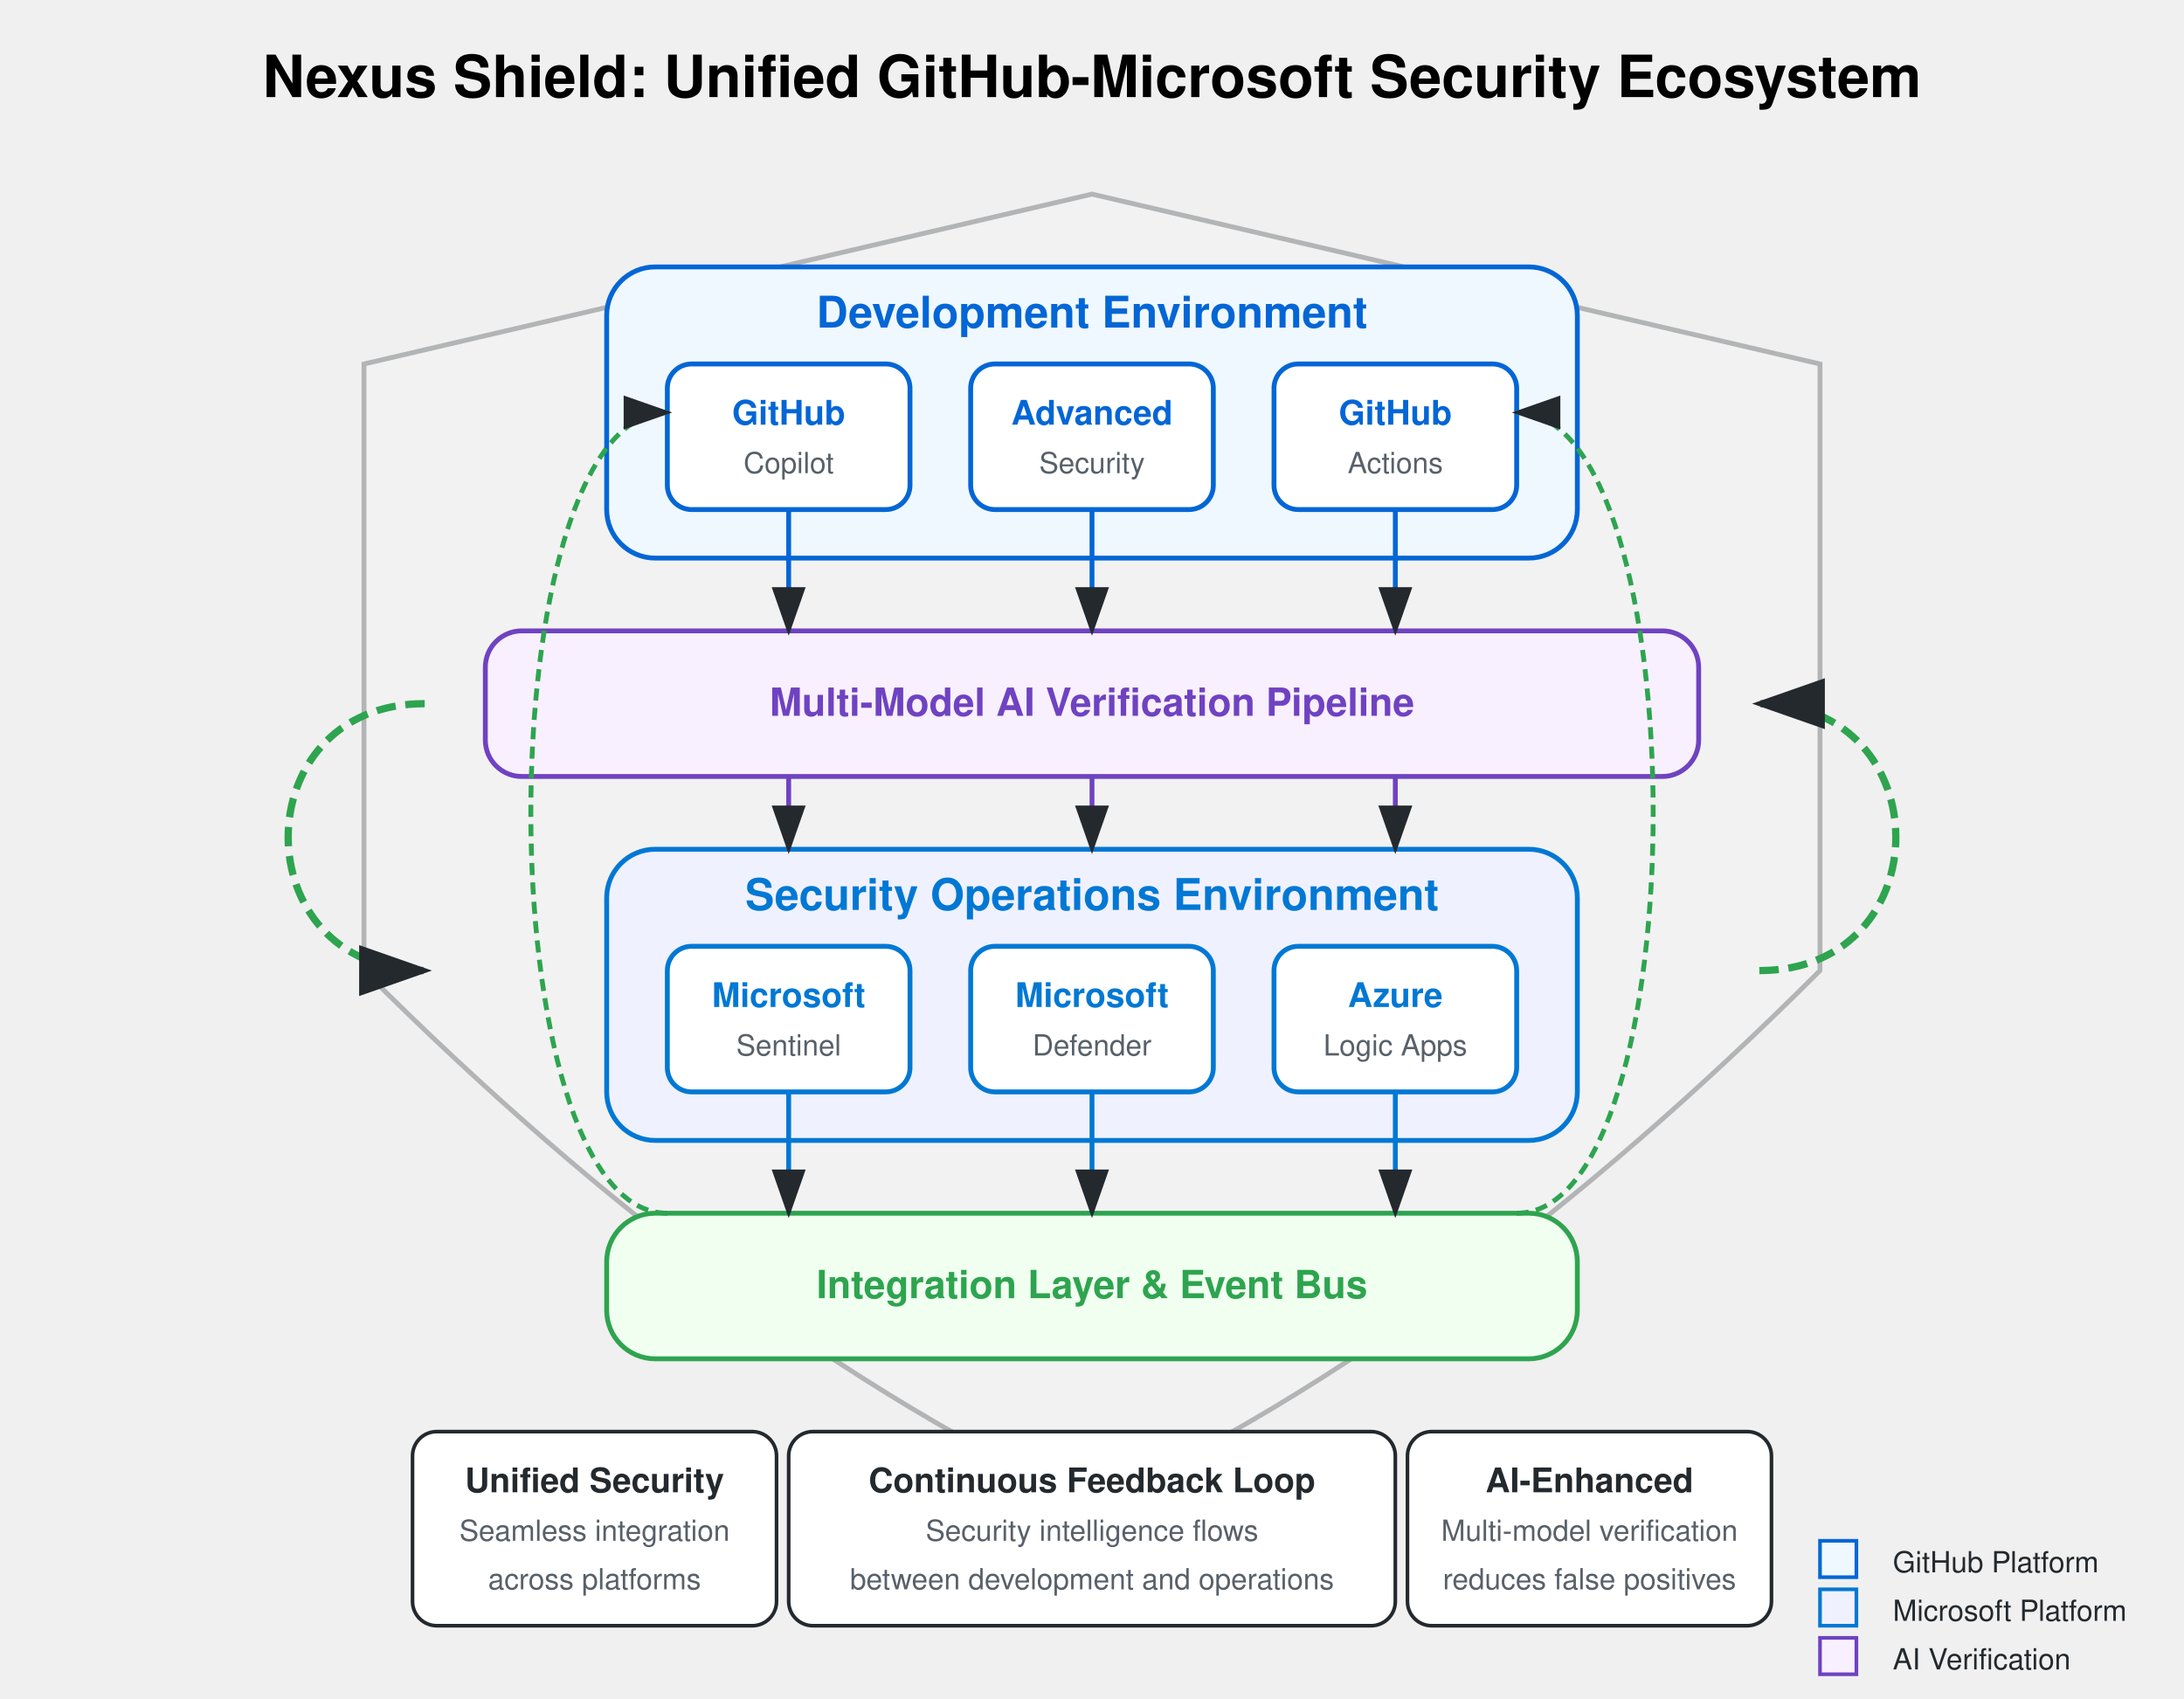
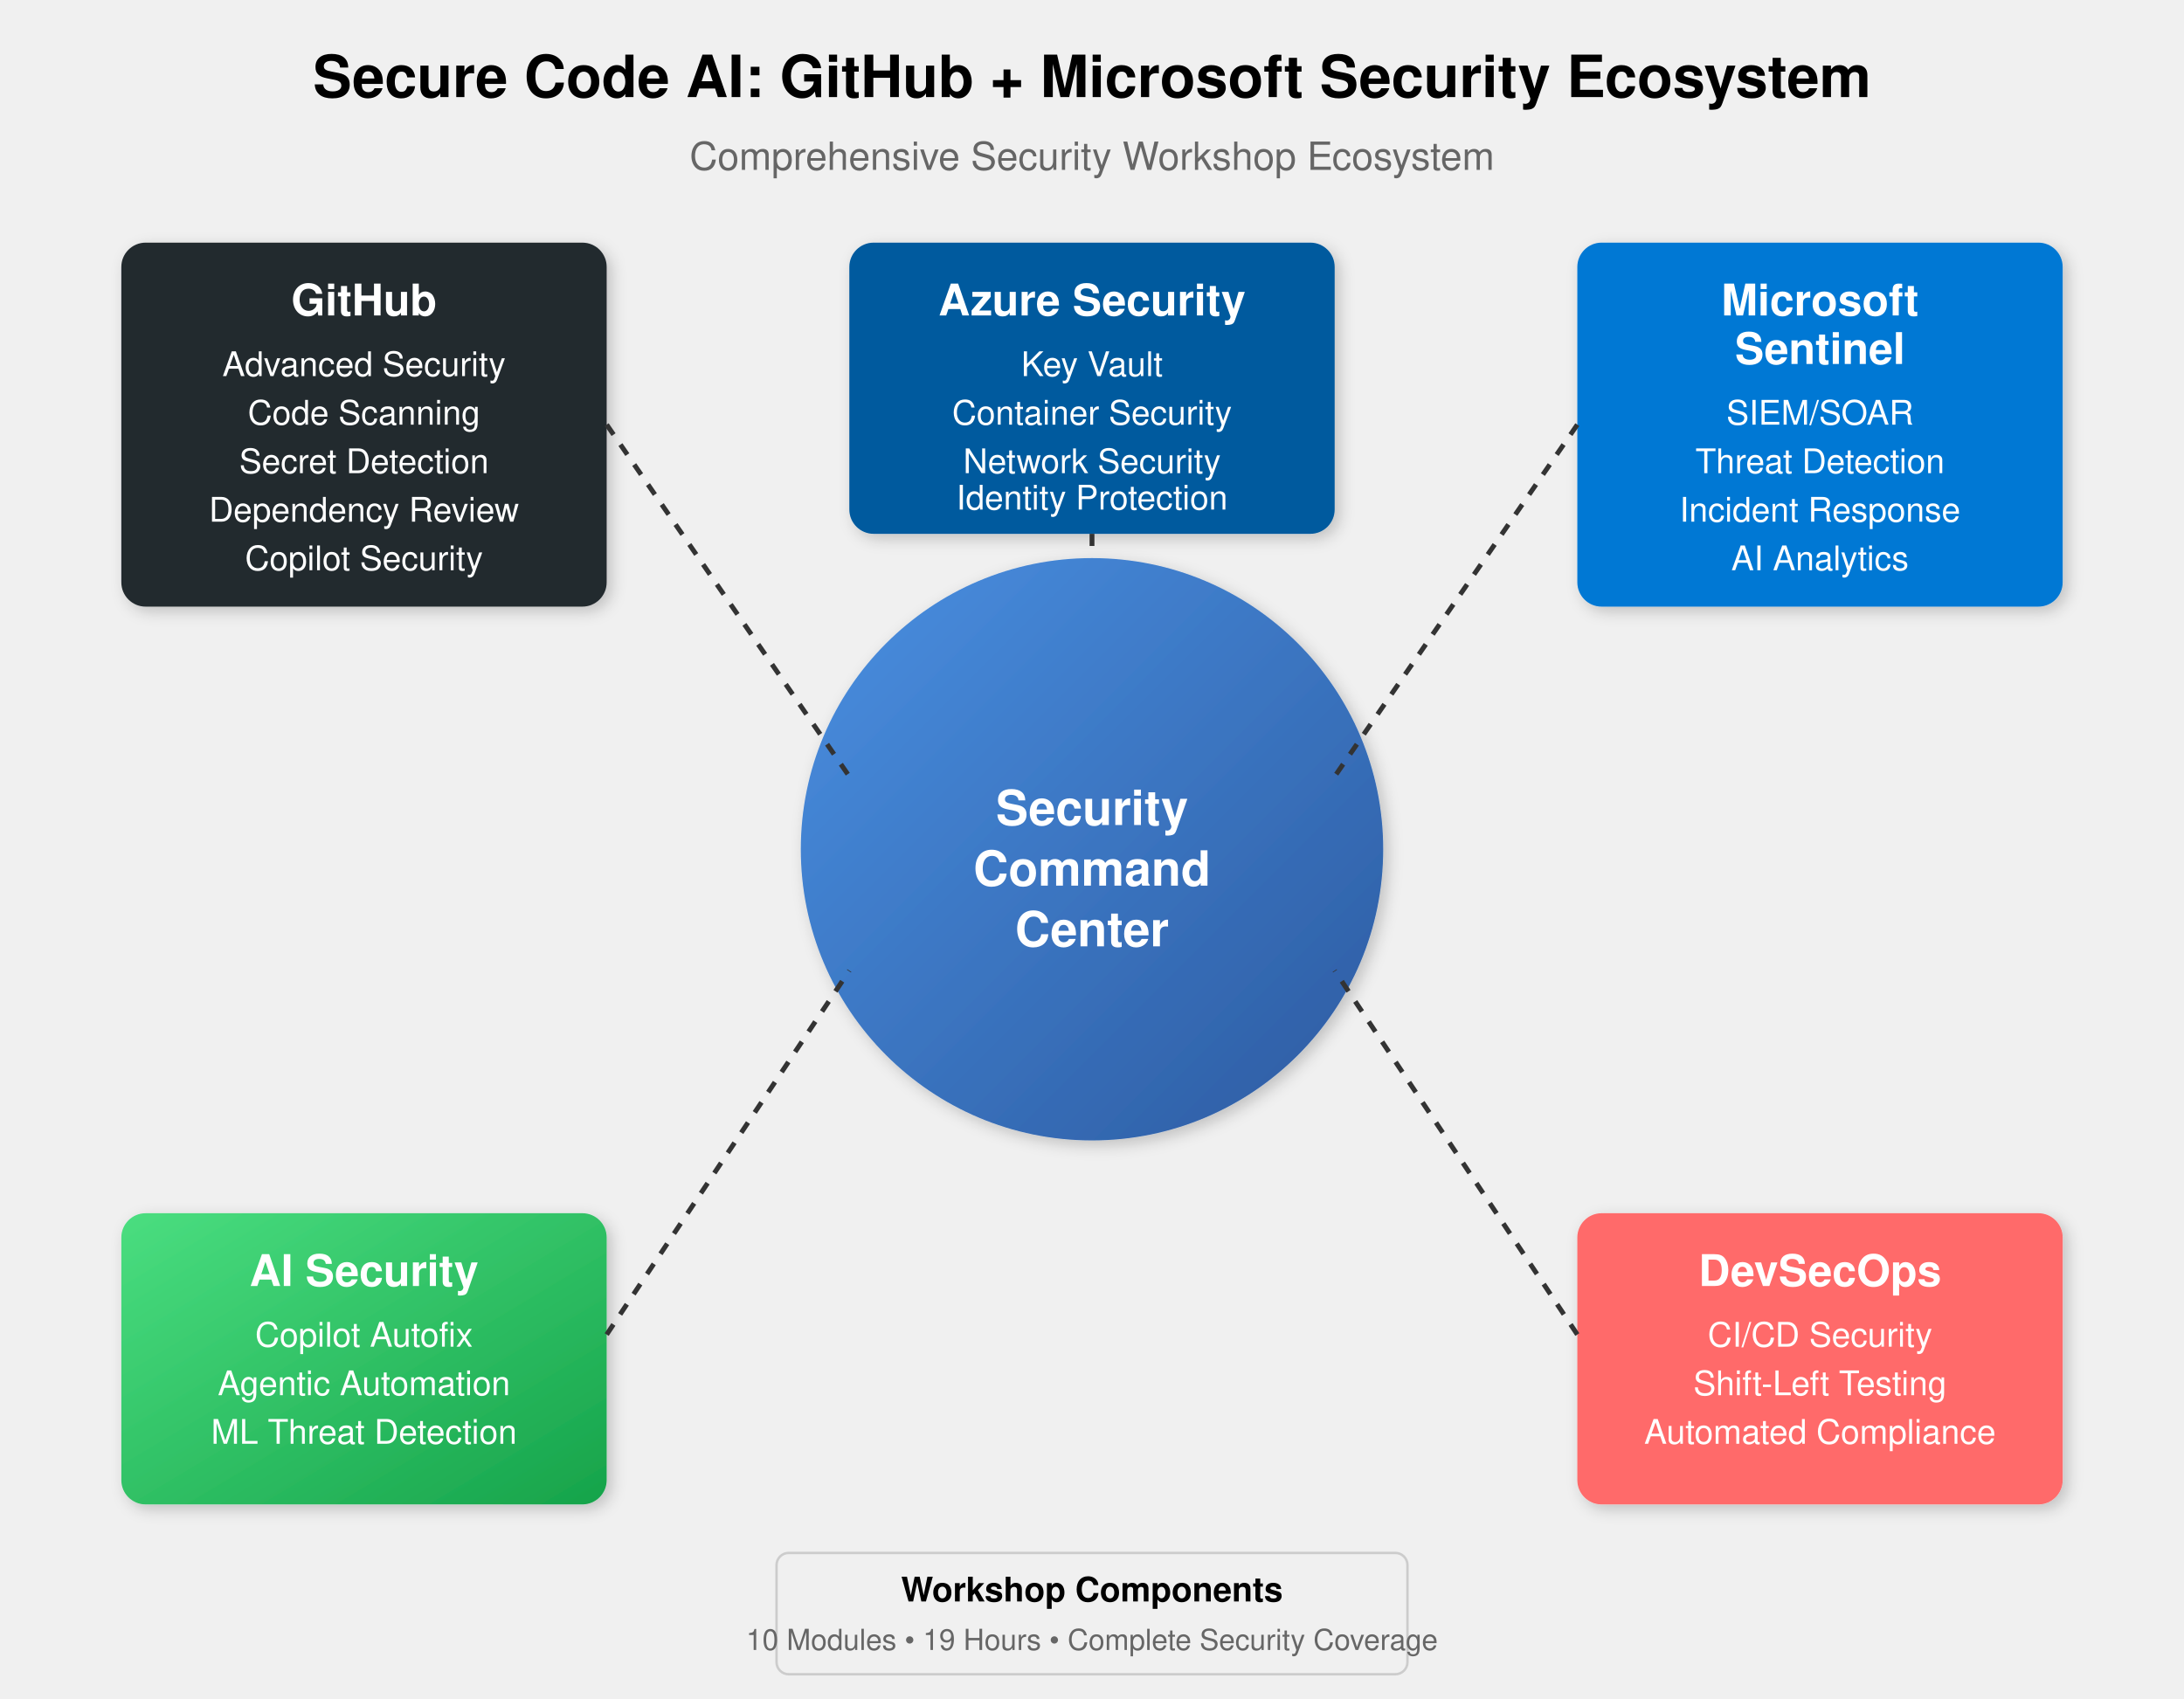
<svg xmlns="http://www.w3.org/2000/svg" class="svg-diagram" aria-labelledby="title desc" viewBox="0 0 900 700" width="900" height="700">
  <style>
    .github { fill: #0366d6; }
    .microsoft { fill: #0078d4; }
    .ai { fill: #2ea44f; }
    text { font-family: -apple-system, BlinkMacSystemFont, "Segoe UI", Helvetica, Arial, sans-serif; }
    .heading { font-size: 20px; font-weight: bold; }
    .subheading { font-size: 16px; font-weight: bold; }
    .component { font-size: 14px; }
    .watermark { fill: #ccc; }
    
     (prefers-color-scheme: dark) {
      .watermark { fill: #555; }
      text { fill: #fff; }
    }
  </style>
-   <text x="450" y="40" text-anchor="middle" font-family="Arial" font-size="24" font-weight="bold">Nexus Shield: Unified GitHub-Microsoft Security Ecosystem</text>
-   <path d="M450,80 L750,150 L750,400 Q600,550 450,620 Q300,550 150,400 L150,150 Z" fill="#f8f9fa" stroke="#24292e" stroke-width="2" opacity="0.3" />
-   <rect x="250" y="110" width="400" height="120" rx="20" fill="#f0f8ff" stroke="#0366d6" stroke-width="2" />
-   <text x="450" y="135" text-anchor="middle" font-family="Arial" font-size="18" font-weight="bold" fill="#0366d6">Development Environment</text>
-   <rect x="275" y="150" width="100" height="60" rx="10" fill="#ffffff" stroke="#0366d6" stroke-width="2" />
-   <text x="325" y="175" text-anchor="middle" font-family="Arial" font-size="14" font-weight="bold" fill="#0366d6">GitHub</text>
-   <text x="325" y="195" text-anchor="middle" font-family="Arial" font-size="12" fill="#586069">Copilot</text>
-   <rect x="400" y="150" width="100" height="60" rx="10" fill="#ffffff" stroke="#0366d6" stroke-width="2" />
-   <text x="450" y="175" text-anchor="middle" font-family="Arial" font-size="14" font-weight="bold" fill="#0366d6">Advanced</text>
-   <text x="450" y="195" text-anchor="middle" font-family="Arial" font-size="12" fill="#586069">Security</text>
-   <rect x="525" y="150" width="100" height="60" rx="10" fill="#ffffff" stroke="#0366d6" stroke-width="2" />
-   <text x="575" y="175" text-anchor="middle" font-family="Arial" font-size="14" font-weight="bold" fill="#0366d6">GitHub</text>
-   <text x="575" y="195" text-anchor="middle" font-family="Arial" font-size="12" fill="#586069">Actions</text>
-   <rect x="200" y="260" width="500" height="60" rx="15" fill="#f8f0ff" stroke="#6f42c1" stroke-width="2" />
-   <text x="450" y="295" text-anchor="middle" font-family="Arial" font-size="16" font-weight="bold" fill="#6f42c1">Multi-Model AI Verification Pipeline</text>
-   <rect x="250" y="350" width="400" height="120" rx="20" fill="#f0f1ff" stroke="#0078d4" stroke-width="2" />
-   <text x="450" y="375" text-anchor="middle" font-family="Arial" font-size="18" font-weight="bold" fill="#0078d4">Security Operations Environment</text>
-   <rect x="275" y="390" width="100" height="60" rx="10" fill="#ffffff" stroke="#0078d4" stroke-width="2" />
-   <text x="325" y="415" text-anchor="middle" font-family="Arial" font-size="14" font-weight="bold" fill="#0078d4">Microsoft</text>
-   <text x="325" y="435" text-anchor="middle" font-family="Arial" font-size="12" fill="#586069">Sentinel</text>
-   <rect x="400" y="390" width="100" height="60" rx="10" fill="#ffffff" stroke="#0078d4" stroke-width="2" />
-   <text x="450" y="415" text-anchor="middle" font-family="Arial" font-size="14" font-weight="bold" fill="#0078d4">Microsoft</text>
-   <text x="450" y="435" text-anchor="middle" font-family="Arial" font-size="12" fill="#586069">Defender</text>
-   <rect x="525" y="390" width="100" height="60" rx="10" fill="#ffffff" stroke="#0078d4" stroke-width="2" />
-   <text x="575" y="415" text-anchor="middle" font-family="Arial" font-size="14" font-weight="bold" fill="#0078d4">Azure</text>
-   <text x="575" y="435" text-anchor="middle" font-family="Arial" font-size="12" fill="#586069">Logic Apps</text>
-   <rect x="250" y="500" width="400" height="60" rx="20" fill="#f0fff0" stroke="#2ea44f" stroke-width="2" />
-   <text x="450" y="535" text-anchor="middle" font-family="Arial" font-size="16" font-weight="bold" fill="#2ea44f">Integration Layer &amp; Event Bus</text>
-   <path d="M175,290 C100,290 100,400 175,400" fill="none" stroke="#2ea44f" stroke-width="3" stroke-dasharray="8,4" marker-end="url(#arrowhead)" />
-   <path d="M725,400 C800,400 800,290 725,290" fill="none" stroke="#2ea44f" stroke-width="3" stroke-dasharray="8,4" marker-end="url(#arrowhead)" />
-   <path d="M325,210 L325,260" stroke="#0366d6" stroke-width="2" marker-end="url(#arrowhead)" />
-   <path d="M450,210 L450,260" stroke="#0366d6" stroke-width="2" marker-end="url(#arrowhead)" />
-   <path d="M575,210 L575,260" stroke="#0366d6" stroke-width="2" marker-end="url(#arrowhead)" />
-   <path d="M325,320 L325,350" stroke="#6f42c1" stroke-width="2" marker-end="url(#arrowhead)" />
-   <path d="M450,320 L450,350" stroke="#6f42c1" stroke-width="2" marker-end="url(#arrowhead)" />
-   <path d="M575,320 L575,350" stroke="#6f42c1" stroke-width="2" marker-end="url(#arrowhead)" />
-   <path d="M325,450 L325,500" stroke="#0078d4" stroke-width="2" marker-end="url(#arrowhead)" />
-   <path d="M450,450 L450,500" stroke="#0078d4" stroke-width="2" marker-end="url(#arrowhead)" />
-   <path d="M575,450 L575,500" stroke="#0078d4" stroke-width="2" marker-end="url(#arrowhead)" />
-   <path d="M275,500 C200,500 200,170 275,170" fill="none" stroke="#2ea44f" stroke-width="2" stroke-dasharray="5,3" marker-end="url(#arrowhead)" />
-   <path d="M625,500 C700,500 700,170 625,170" fill="none" stroke="#2ea44f" stroke-width="2" stroke-dasharray="5,3" marker-end="url(#arrowhead)" />
-   <rect x="170" y="590" width="150" height="80" rx="10" fill="#ffffff" stroke="#24292e" stroke-width="1.5" />
-   <text x="245" y="615" text-anchor="middle" font-family="Arial" font-size="14" font-weight="bold" fill="#24292e">Unified Security</text>
-   <text x="245" y="635" text-anchor="middle" font-family="Arial" font-size="12" fill="#586069">Seamless integration</text>
-   <text x="245" y="655" text-anchor="middle" font-family="Arial" font-size="12" fill="#586069">across platforms</text>
-   <rect x="325" y="590" width="250" height="80" rx="10" fill="#ffffff" stroke="#24292e" stroke-width="1.5" />
-   <text x="450" y="615" text-anchor="middle" font-family="Arial" font-size="14" font-weight="bold" fill="#24292e">Continuous Feedback Loop</text>
-   <text x="450" y="635" text-anchor="middle" font-family="Arial" font-size="12" fill="#586069">Security intelligence flows</text>
-   <text x="450" y="655" text-anchor="middle" font-family="Arial" font-size="12" fill="#586069">between development and operations</text>
-   <rect x="580" y="590" width="150" height="80" rx="10" fill="#ffffff" stroke="#24292e" stroke-width="1.5" />
-   <text x="655" y="615" text-anchor="middle" font-family="Arial" font-size="14" font-weight="bold" fill="#24292e">AI-Enhanced</text>
-   <text x="655" y="635" text-anchor="middle" font-family="Arial" font-size="12" fill="#586069">Multi-model verification</text>
-   <text x="655" y="655" text-anchor="middle" font-family="Arial" font-size="12" fill="#586069">reduces false positives</text>
-   <rect x="750" y="635" width="15" height="15" fill="#f0f8ff" stroke="#0366d6" stroke-width="1.5" />
-   <text x="780" y="648" font-family="Arial" font-size="12" fill="#24292e">GitHub Platform</text>
-   <rect x="750" y="655" width="15" height="15" fill="#f0f1ff" stroke="#0078d4" stroke-width="1.5" />
-   <text x="780" y="668" font-family="Arial" font-size="12" fill="#24292e">Microsoft Platform</text>
-   <rect x="750" y="675" width="15" height="15" fill="#f8f0ff" stroke="#6f42c1" stroke-width="1.5" />
-   <text x="780" y="688" font-family="Arial" font-size="12" fill="#24292e">AI Verification</text>
  <defs>
-     <marker id="arrowhead" markerWidth="10" markerHeight="7" refX="9" refY="3.5" orient="auto">
-       <polygon points="0 0, 10 3.5, 0 7" fill="#24292e" />
-     </marker>
+     <linearGradient id="blueGradient" x1="0%" y1="0%" x2="100%" y2="100%">
+       <stop offset="0%" style="stop-color:#4a90e2;stop-opacity:1" />
+       <stop offset="100%" style="stop-color:#2c5aa0;stop-opacity:1" />
+     </linearGradient>
+     <linearGradient id="greenGradient" x1="0%" y1="0%" x2="100%" y2="100%">
+       <stop offset="0%" style="stop-color:#4ade80;stop-opacity:1" />
+       <stop offset="100%" style="stop-color:#16a34a;stop-opacity:1" />
+     </linearGradient>
+     <filter id="shadow">
+       <feDropShadow dx="2" dy="2" stdDeviation="3" flood-opacity="0.2" />
+     </filter>
  </defs>
+   <text x="450" y="40" text-anchor="middle" font-family="Arial" font-size="24" font-weight="bold">Secure Code AI: GitHub + Microsoft Security Ecosystem</text>
+   <circle cx="450" cy="350" r="120" fill="url(#blueGradient)" filter="url(#shadow)" />
+   <text x="450" y="340" text-anchor="middle" font-family="Arial" font-size="20" fill="white" font-weight="bold">Security</text>
+   <text x="450" y="365" text-anchor="middle" font-family="Arial" font-size="20" fill="white" font-weight="bold">Command</text>
+   <text x="450" y="390" text-anchor="middle" font-family="Arial" font-size="20" fill="white" font-weight="bold">Center</text>
+   <g id="github-section">
+     <rect x="50" y="100" width="200" height="150" rx="10" fill="#24292e" filter="url(#shadow)" />
+     <text x="150" y="130" text-anchor="middle" font-family="Arial" font-size="18" fill="white" font-weight="bold">GitHub</text>
+     <text x="150" y="155" text-anchor="middle" font-family="Arial" font-size="14" fill="white">Advanced Security</text>
+     <text x="150" y="175" text-anchor="middle" font-family="Arial" font-size="14" fill="white">Code Scanning</text>
+     <text x="150" y="195" text-anchor="middle" font-family="Arial" font-size="14" fill="white">Secret Detection</text>
+     <text x="150" y="215" text-anchor="middle" font-family="Arial" font-size="14" fill="white">Dependency Review</text>
+     <text x="150" y="235" text-anchor="middle" font-family="Arial" font-size="14" fill="white">Copilot Security</text>
+   </g>
+   <g id="sentinel-section">
+     <rect x="650" y="100" width="200" height="150" rx="10" fill="#0078d4" filter="url(#shadow)" />
+     <text x="750" y="130" text-anchor="middle" font-family="Arial" font-size="18" fill="white" font-weight="bold">Microsoft</text>
+     <text x="750" y="150" text-anchor="middle" font-family="Arial" font-size="18" fill="white" font-weight="bold">Sentinel</text>
+     <text x="750" y="175" text-anchor="middle" font-family="Arial" font-size="14" fill="white">SIEM/SOAR</text>
+     <text x="750" y="195" text-anchor="middle" font-family="Arial" font-size="14" fill="white">Threat Detection</text>
+     <text x="750" y="215" text-anchor="middle" font-family="Arial" font-size="14" fill="white">Incident Response</text>
+     <text x="750" y="235" text-anchor="middle" font-family="Arial" font-size="14" fill="white">AI Analytics</text>
+   </g>
+   <g id="azure-section">
+     <rect x="350" y="100" width="200" height="120" rx="10" fill="#005a9e" filter="url(#shadow)" />
+     <text x="450" y="130" text-anchor="middle" font-family="Arial" font-size="18" fill="white" font-weight="bold">Azure Security</text>
+     <text x="450" y="155" text-anchor="middle" font-family="Arial" font-size="14" fill="white">Key Vault</text>
+     <text x="450" y="175" text-anchor="middle" font-family="Arial" font-size="14" fill="white">Container Security</text>
+     <text x="450" y="195" text-anchor="middle" font-family="Arial" font-size="14" fill="white">Network Security</text>
+     <text x="450" y="210" text-anchor="middle" font-family="Arial" font-size="14" fill="white">Identity Protection</text>
+   </g>
+   <g id="ai-section">
+     <rect x="50" y="500" width="200" height="120" rx="10" fill="url(#greenGradient)" filter="url(#shadow)" />
+     <text x="150" y="530" text-anchor="middle" font-family="Arial" font-size="18" fill="white" font-weight="bold">AI Security</text>
+     <text x="150" y="555" text-anchor="middle" font-family="Arial" font-size="14" fill="white">Copilot Autofix</text>
+     <text x="150" y="575" text-anchor="middle" font-family="Arial" font-size="14" fill="white">Agentic Automation</text>
+     <text x="150" y="595" text-anchor="middle" font-family="Arial" font-size="14" fill="white">ML Threat Detection</text>
+   </g>
+   <g id="devsecops-section">
+     <rect x="650" y="500" width="200" height="120" rx="10" fill="#ff6b6b" filter="url(#shadow)" />
+     <text x="750" y="530" text-anchor="middle" font-family="Arial" font-size="18" fill="white" font-weight="bold">DevSecOps</text>
+     <text x="750" y="555" text-anchor="middle" font-family="Arial" font-size="14" fill="white">CI/CD Security</text>
+     <text x="750" y="575" text-anchor="middle" font-family="Arial" font-size="14" fill="white">Shift-Left Testing</text>
+     <text x="750" y="595" text-anchor="middle" font-family="Arial" font-size="14" fill="white">Automated Compliance</text>
+   </g>
+   <line x1="250" y1="175" x2="350" y2="320" stroke="#333" stroke-width="2" stroke-dasharray="5,5" />
+   <line x1="650" y1="175" x2="550" y2="320" stroke="#333" stroke-width="2" stroke-dasharray="5,5" />
+   <line x1="450" y1="220" x2="450" y2="230" stroke="#333" stroke-width="2" stroke-dasharray="5,5" />
+   <line x1="250" y1="550" x2="350" y2="400" stroke="#333" stroke-width="2" stroke-dasharray="5,5" />
+   <line x1="650" y1="550" x2="550" y2="400" stroke="#333" stroke-width="2" stroke-dasharray="5,5" />
+   <text x="450" y="70" text-anchor="middle" font-family="Arial" font-size="16" fill="#666666">Comprehensive Security Workshop Ecosystem</text>
+   <g id="legend">
+     <rect x="320" y="640" width="260" height="50" rx="5" fill="#f0f0f0" stroke="#ccc" />
+     <text x="450" y="660" text-anchor="middle" font-family="Arial" font-size="14" font-weight="bold">Workshop Components</text>
+     <text x="450" y="680" text-anchor="middle" font-family="Arial" font-size="12" fill="#666">10 Modules • 19 Hours • Complete Security Coverage</text>
+   </g>
</svg>
